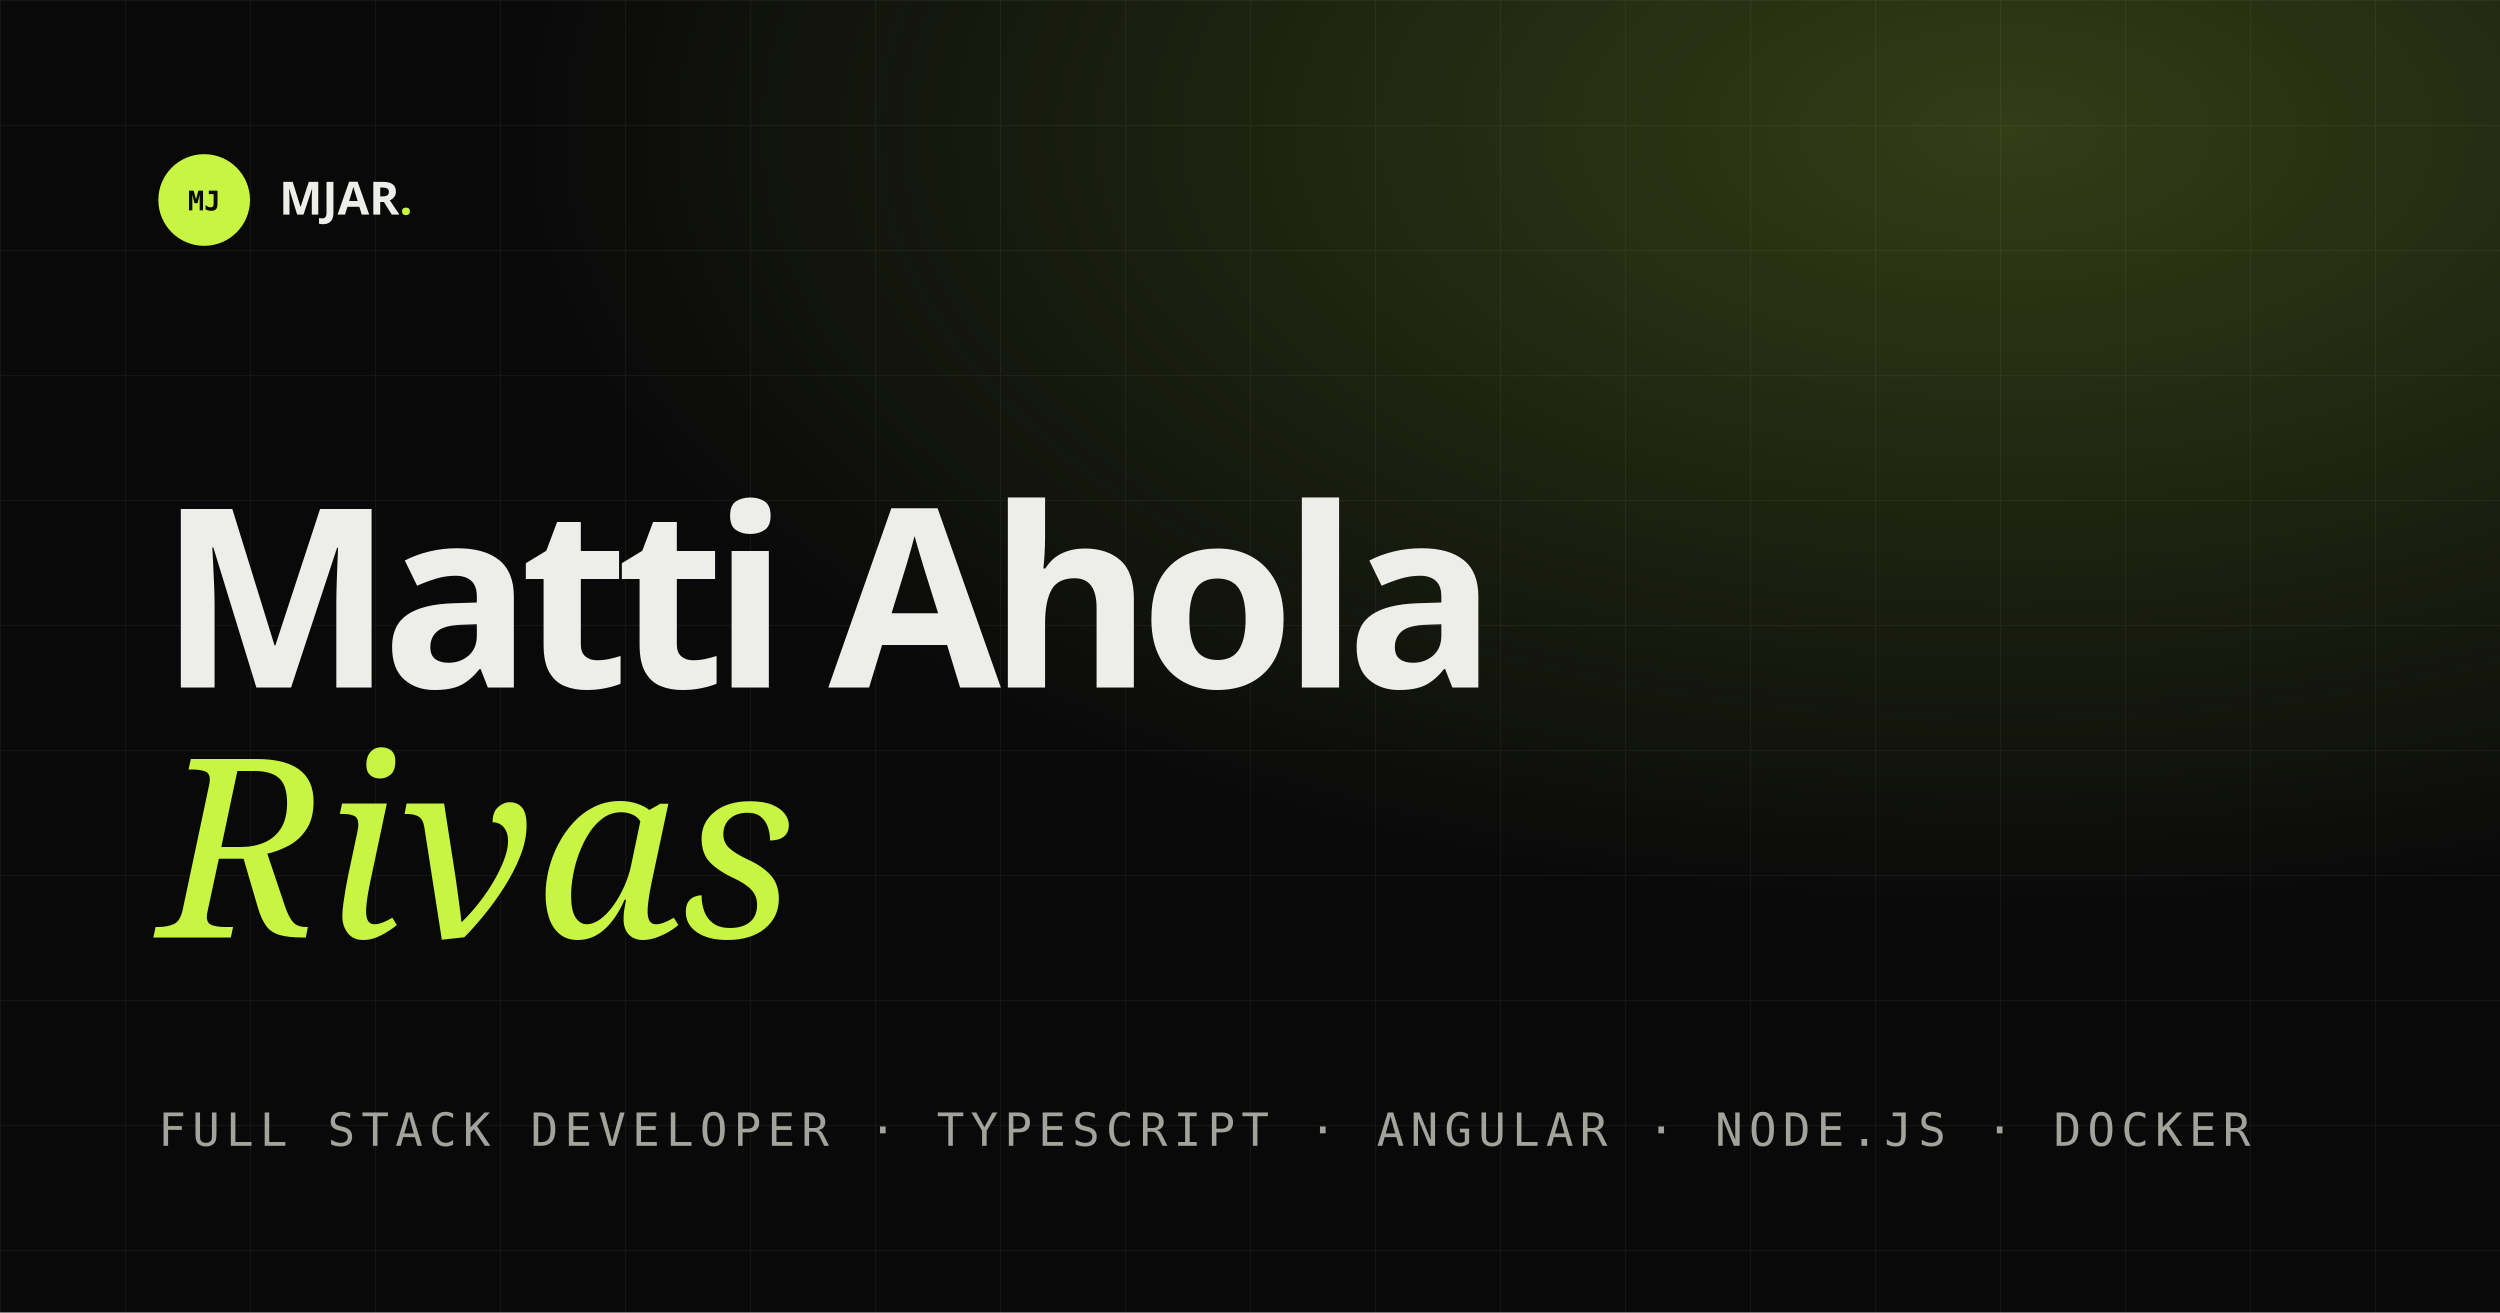
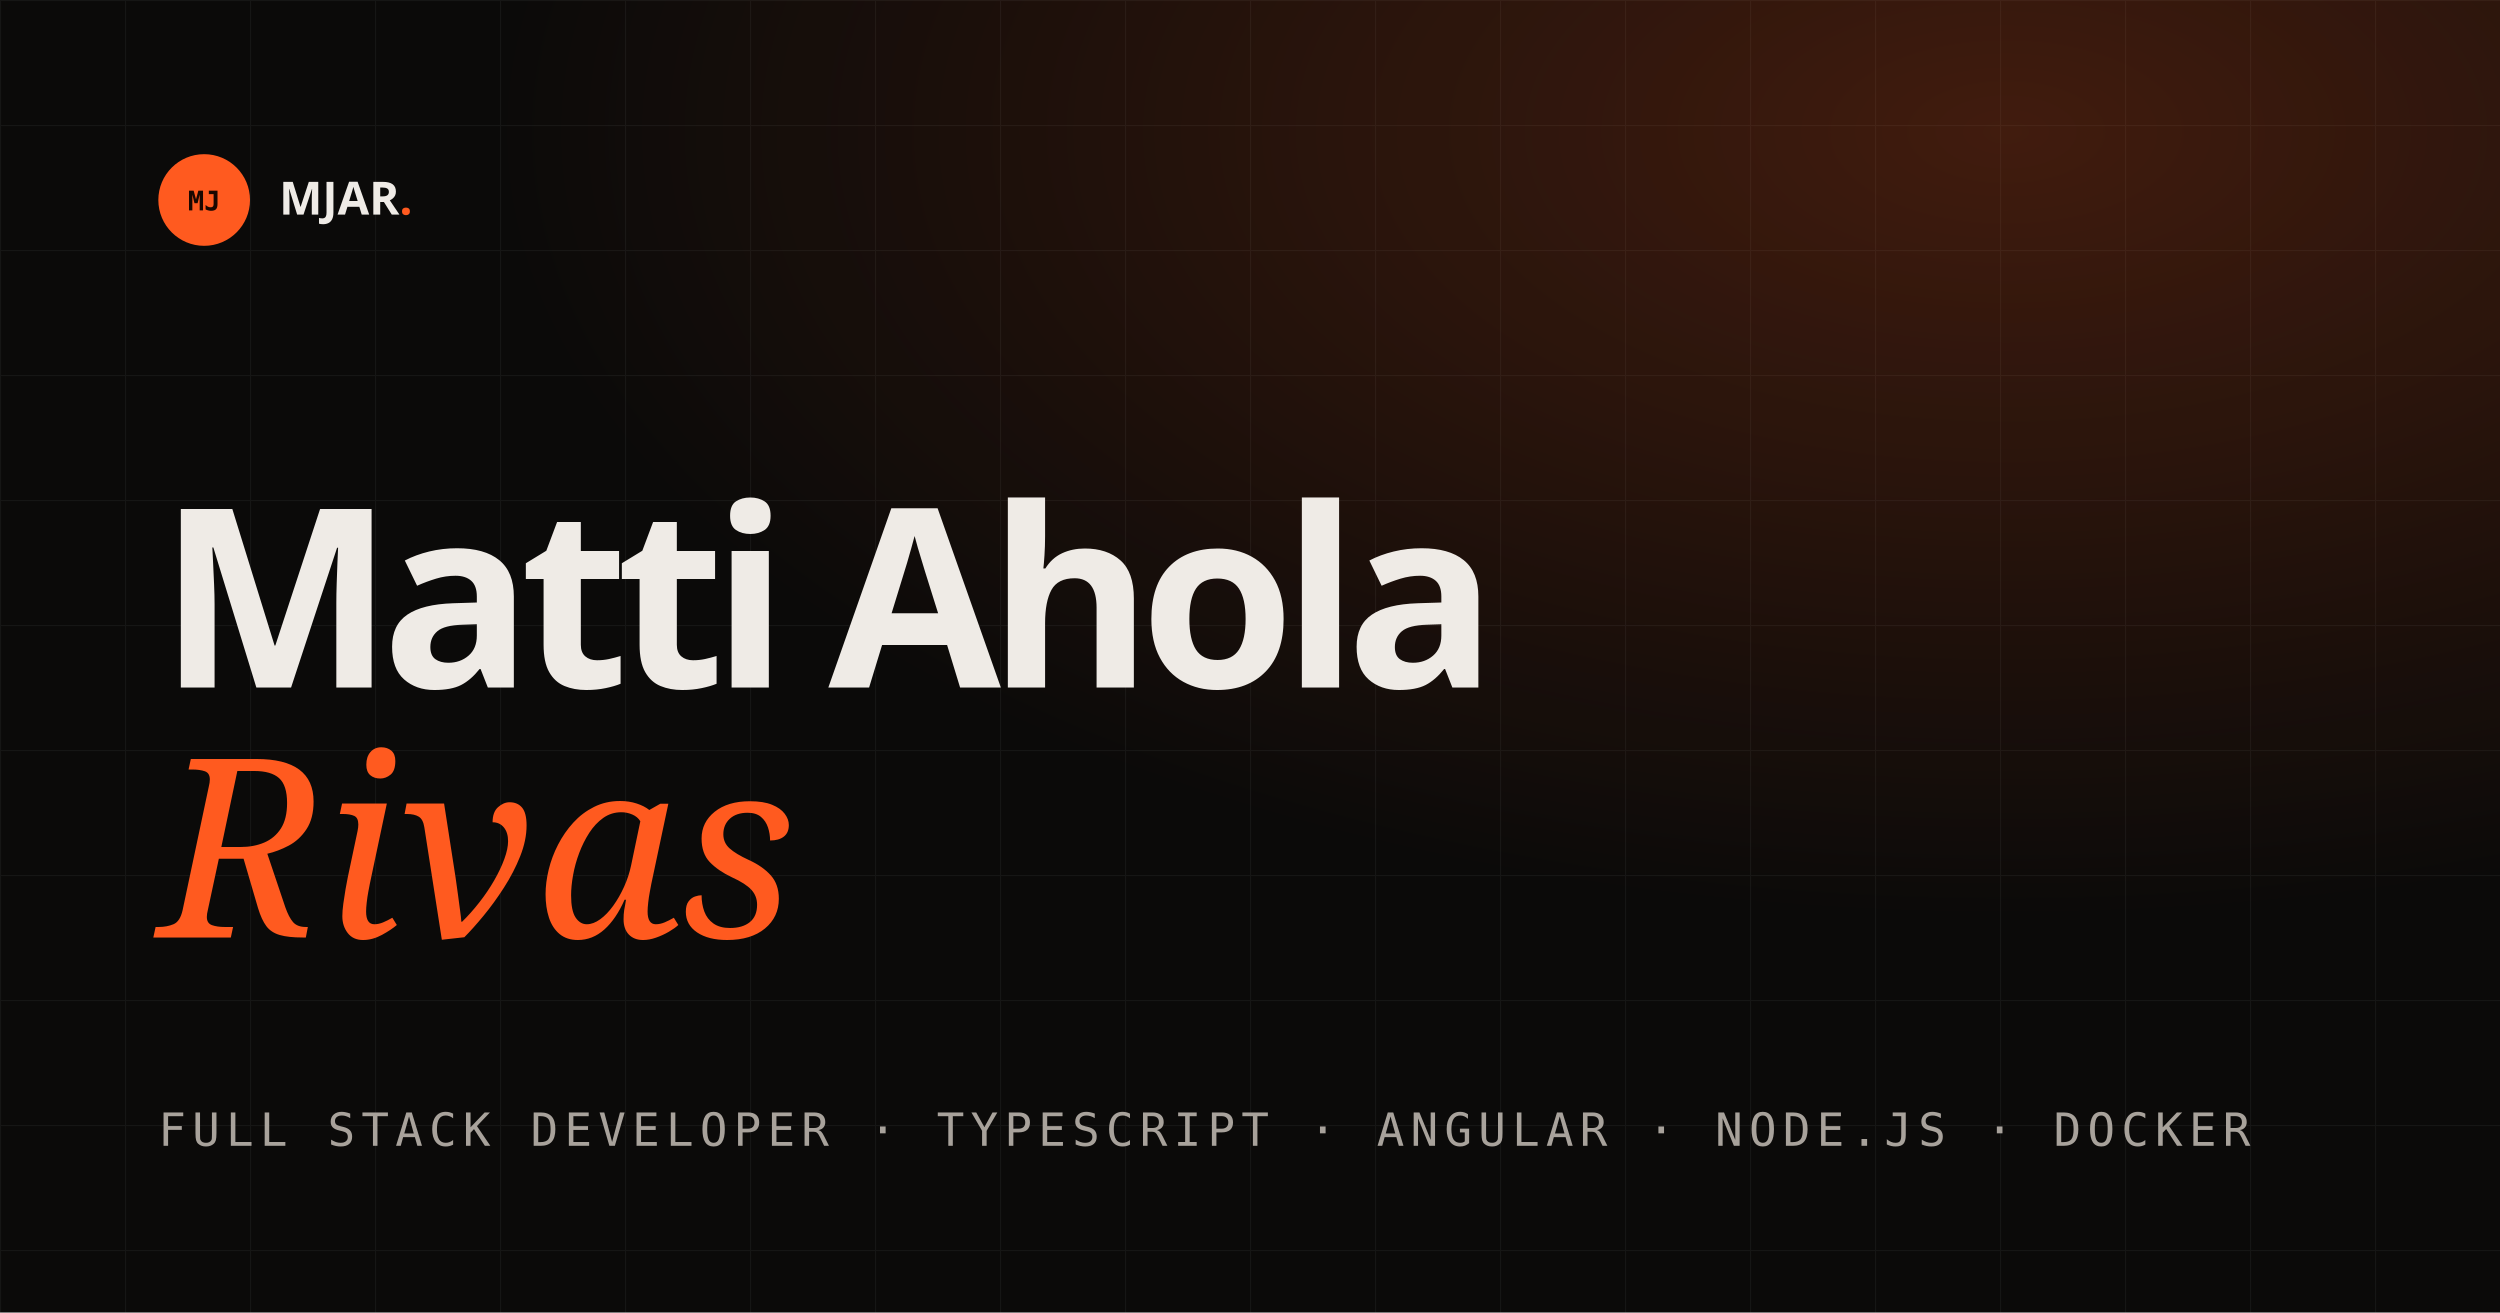
<svg xmlns="http://www.w3.org/2000/svg" width="1200" height="630" viewBox="0 0 1200 630">
  <defs>
    <pattern id="grid" width="60" height="60" patternUnits="userSpaceOnUse">
      <path d="M60 0H0V60" fill="none" stroke="#ffffff" stroke-opacity="0.05" stroke-width="1" />
    </pattern>
    <radialGradient id="glow" cx="80%" cy="10%" r="60%">
-       <stop offset="0%" stop-color="#c8f542" stop-opacity="0.22" />
-       <stop offset="100%" stop-color="#c8f542" stop-opacity="0" />
+       <stop offset="0%" stop-color="#ff5a1f" stop-opacity="0.22" />
+       <stop offset="100%" stop-color="#ff5a1f" stop-opacity="0" />
    </radialGradient>
  </defs>
-   <rect width="1200" height="630" fill="#09090a" />
+   <rect width="1200" height="630" fill="#0b0a09" />
  <rect width="1200" height="630" fill="url(#grid)" />
  <rect width="1200" height="630" fill="url(#glow)" />
-   <circle cx="98" cy="96" r="22" fill="#c8f542" />
-   <text x="98" y="101" font-family="ui-monospace,monospace" font-size="13" font-weight="700" fill="#0b0c06" text-anchor="middle">MJ</text>
-   <text x="134" y="103" font-family="system-ui,sans-serif" font-size="22" font-weight="600" fill="#ededea">MJAR<tspan fill="#c8f542">.</tspan>
+   <circle cx="98" cy="96" r="22" fill="#ff5a1f" />
+   <text x="98" y="101" font-family="ui-monospace,monospace" font-size="13" font-weight="700" fill="#1a0700" text-anchor="middle">MJ</text>
+   <text x="134" y="103" font-family="system-ui,sans-serif" font-size="22" font-weight="600" fill="#efebe6">MJAR<tspan fill="#ff5a1f">.</tspan>
  </text>
-   <text x="76" y="330" font-family="system-ui,sans-serif" font-size="120" font-weight="700" letter-spacing="-6" fill="#ededea">Matti Ahola</text>
-   <text x="76" y="450" font-family="Georgia,serif" font-style="italic" font-size="120" fill="#c8f542">Rivas</text>
-   <text x="76" y="550" font-family="ui-monospace,monospace" font-size="22" letter-spacing="3" fill="#a3a39c">FULL STACK DEVELOPER  ·  TYPESCRIPT  ·  ANGULAR  ·  NODE.JS  ·  DOCKER</text>
+   <text x="76" y="330" font-family="system-ui,sans-serif" font-size="120" font-weight="700" letter-spacing="-6" fill="#efebe6">Matti Ahola</text>
+   <text x="76" y="450" font-family="Georgia,serif" font-style="italic" font-size="120" fill="#ff5a1f">Rivas</text>
+   <text x="76" y="550" font-family="ui-monospace,monospace" font-size="22" letter-spacing="3" fill="#a8a29b">FULL STACK DEVELOPER  ·  TYPESCRIPT  ·  ANGULAR  ·  NODE.JS  ·  DOCKER</text>
</svg>
